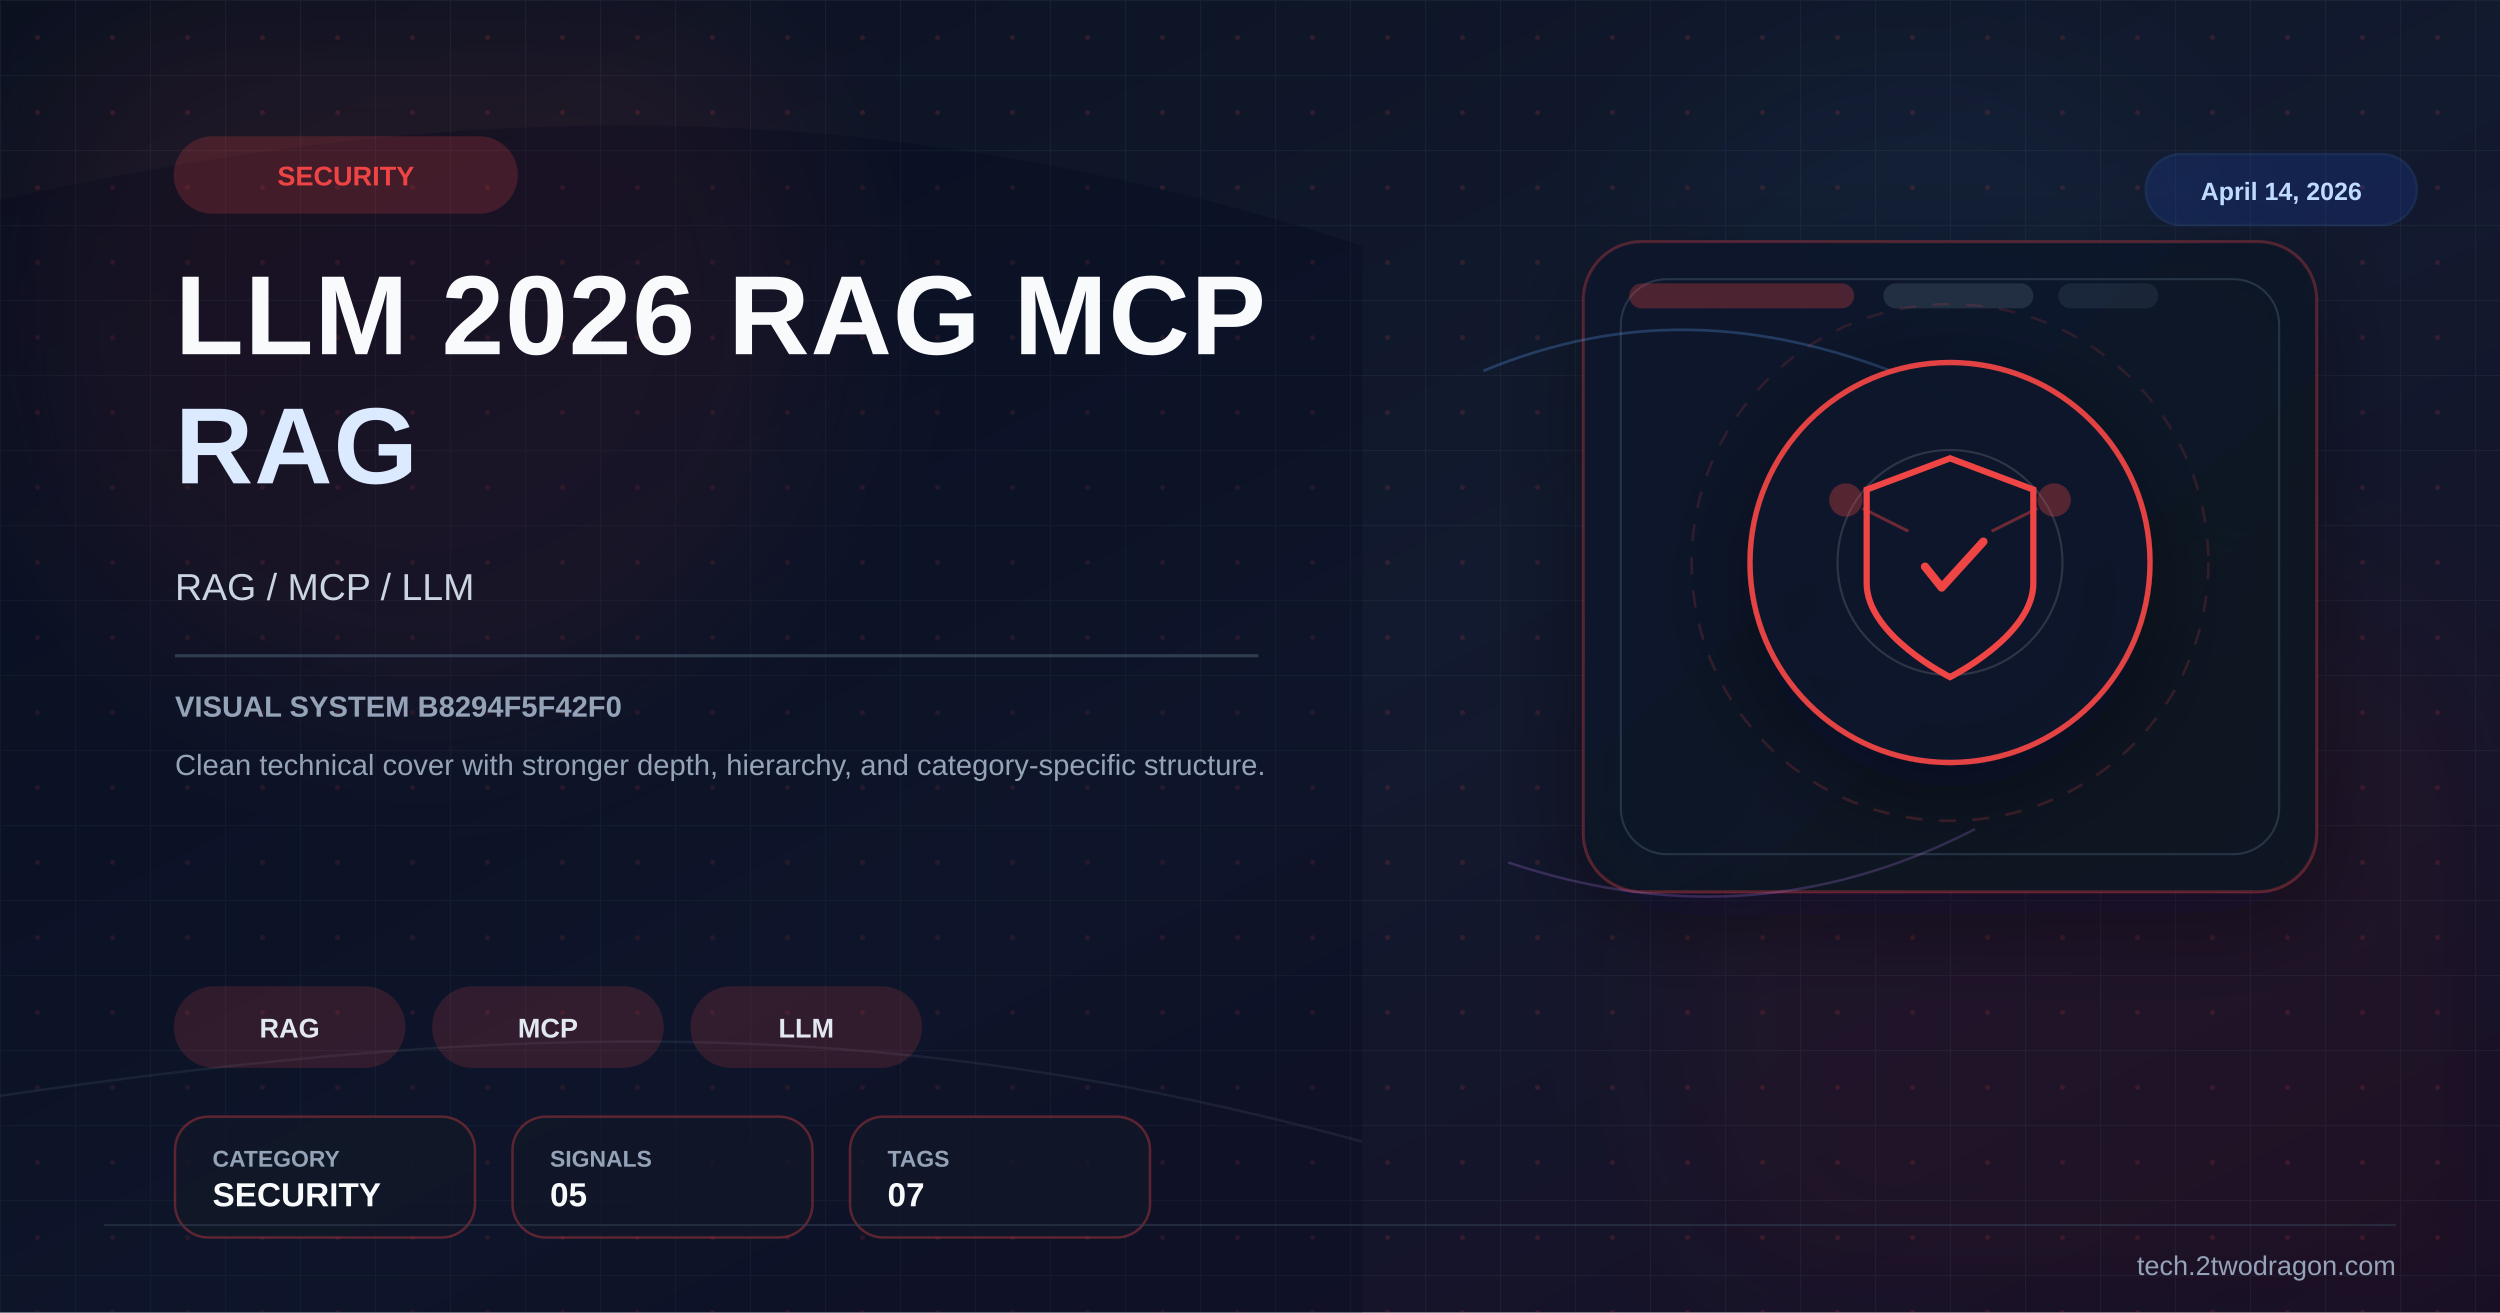
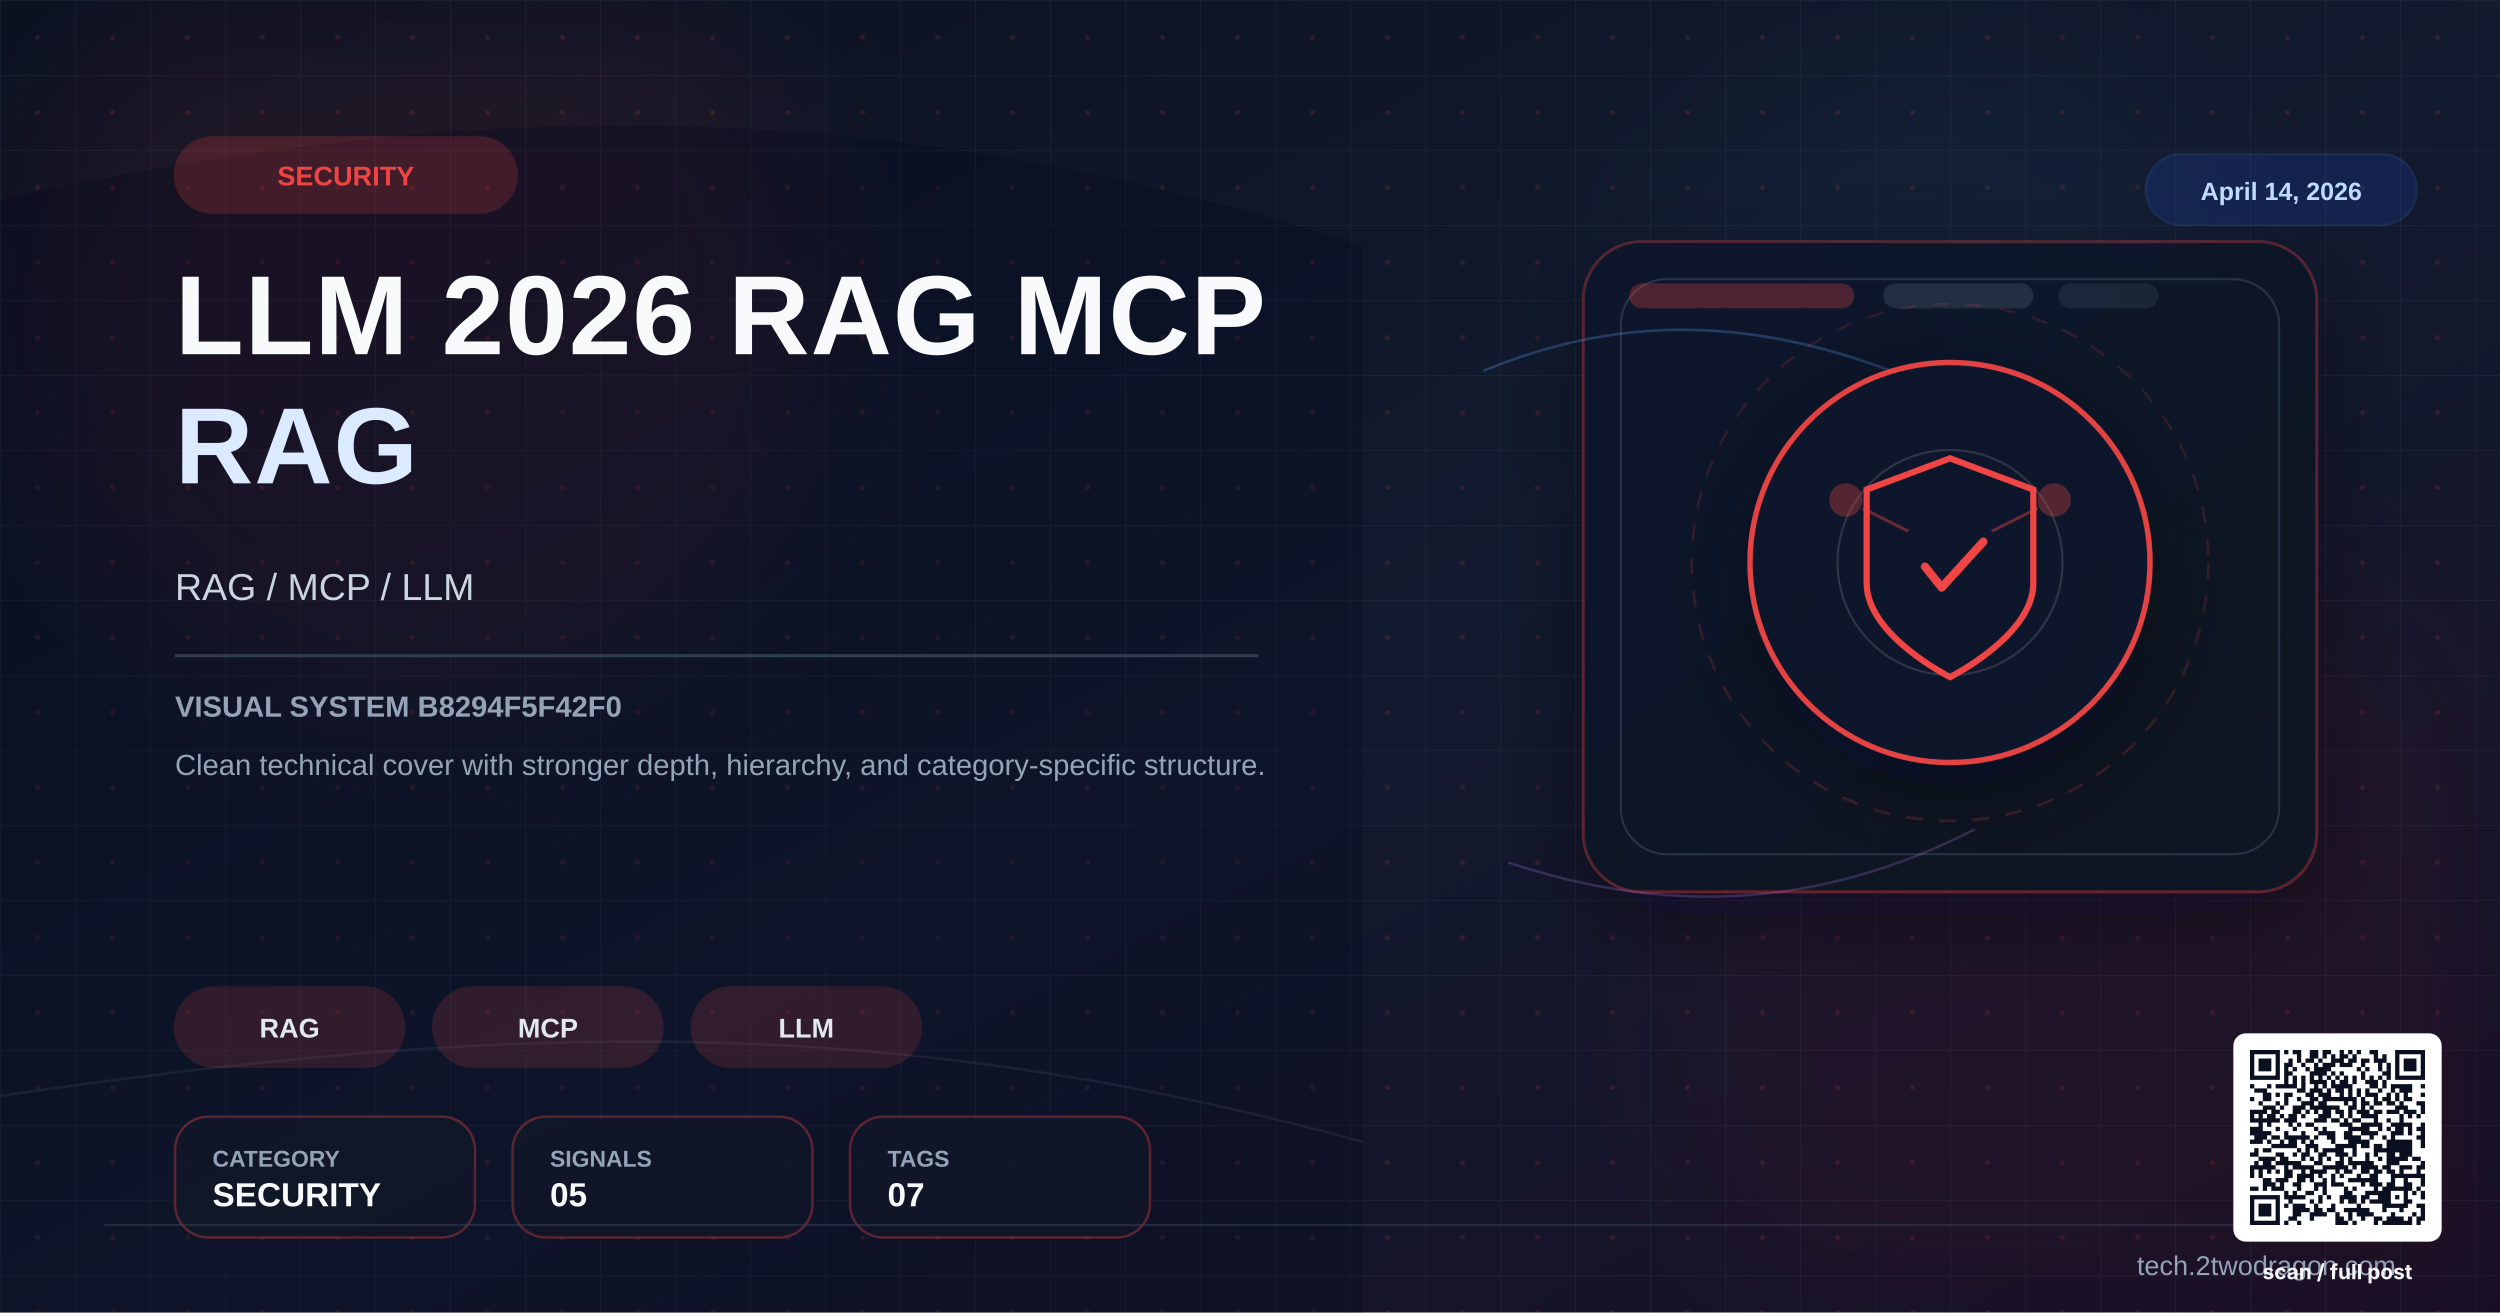
<svg xmlns="http://www.w3.org/2000/svg" viewBox="0 0 1200 630" width="1200" height="630">
  <defs>
    <linearGradient id="bg" x1="0%" y1="0%" x2="100%" y2="100%">
      <stop offset="0%" stop-color="#0b1120" />
      <stop offset="52%" stop-color="#121a2f" />
      <stop offset="100%" stop-color="#170f25" />
    </linearGradient>
    <linearGradient id="panel" x1="0%" y1="0%" x2="100%" y2="100%">
      <stop offset="0%" stop-color="#0f172a" stop-opacity="0.96" />
      <stop offset="100%" stop-color="#111827" stop-opacity="0.86" />
    </linearGradient>
    <pattern id="microGrid" x="0" y="0" width="36" height="36" patternUnits="userSpaceOnUse">
      <path d="M36 0H0V36" fill="none" stroke="#334155" stroke-width="1" opacity="0.25" />
      <circle cx="18" cy="18" r="1.2" fill="#ef4444" opacity="0.15" />
    </pattern>
    <filter id="glow" x="-40%" y="-40%" width="180%" height="180%">
      <feGaussianBlur stdDeviation="10" result="blur" />
      <feMerge>
        <feMergeNode in="blur" />
        <feMergeNode in="SourceGraphic" />
      </feMerge>
    </filter>
    <filter id="sg" x="-30%" y="-30%" width="160%" height="160%">
      <feGaussianBlur stdDeviation="36" />
    </filter>
    <filter id="shadow" x="-30%" y="-30%" width="180%" height="180%">
      <feDropShadow dx="0" dy="14" stdDeviation="22" flood-color="#020617" flood-opacity="0.42" />
    </filter>
  </defs>
  <rect width="1200" height="630" fill="url(#bg)" />
  <rect width="1200" height="630" fill="url(#microGrid)" />
  <circle cx="202" cy="150" r="190" fill="#ef4444" opacity="0.08" filter="url(#sg)" />
  <circle cx="1020" cy="486" r="220" fill="#991b1b" opacity="0.08" filter="url(#sg)" />
  <circle cx="920" cy="160" r="140" fill="#38bdf8" opacity="0.04" filter="url(#sg)" />
  <path d="M0 96 C224 46 426 44 654 118 L654 630 L0 630 Z" fill="#020617" opacity="0.24" />
  <path d="M0 526 C248 490 426 486 654 548" fill="none" stroke="#475569" stroke-width="1.2" opacity="0.22" />
  <rect x="760" y="116" width="352" height="312" rx="28" fill="url(#panel)" stroke="#ef4444" stroke-opacity="0.28" stroke-width="1.4" filter="url(#shadow)" />
  <rect x="778" y="134" width="316" height="276" rx="22" fill="none" stroke="#334155" stroke-opacity="0.7" stroke-width="1" />
  <rect x="782" y="136" width="108" height="12" rx="6" fill="#ef4444" opacity="0.28" />
  <rect x="904" y="136" width="72" height="12" rx="6" fill="#334155" opacity="0.55" />
  <rect x="988" y="136" width="48" height="12" rx="6" fill="#334155" opacity="0.35" />
  <path d="M712 178 C780 150 850 150 936 190" fill="none" stroke="#60a5fa" stroke-width="1.3" opacity="0.26" />
  <path d="M724 414 C796 438 870 438 948 398" fill="none" stroke="#c084fc" stroke-width="1.2" opacity="0.22" />
  <g transform="translate(936,270)" filter="url(#shadow)">
    <circle r="96" fill="#0f172a" stroke="#ef4444" stroke-width="2.6" opacity="0.94" />
    <circle r="124" fill="none" stroke="#ef4444" stroke-opacity="0.15" stroke-width="1.2" stroke-dasharray="8 8" />
    <circle r="54" fill="none" stroke="#e2e8f0" stroke-opacity="0.15" stroke-width="1" />
    <path d="M0,-50 L40,-35 L40,10 C40,35 0,55 0,55 C0,55 -40,35 -40,10 L-40,-35 Z" fill="none" stroke="#ef4444" stroke-width="3" />
    <path d="M-12,2 L-4,12 L16,-10" stroke="#ef4444" stroke-width="4" fill="none" stroke-linecap="round" stroke-linejoin="round" />
    <circle cx="-50" cy="-30" r="8" fill="#ef4444" opacity="0.3" />
    <circle cx="50" cy="-30" r="8" fill="#ef4444" opacity="0.3" />
    <line x1="-42" y1="-26" x2="-20" y2="-15" stroke="#ef4444" stroke-width="1.5" opacity="0.4" />
    <line x1="42" y1="-26" x2="20" y2="-15" stroke="#ef4444" stroke-width="1.5" opacity="0.4" />
  </g>
  <g transform="translate(84 66)">
    <rect width="164" height="36" rx="18" fill="#ef4444" opacity="0.2" stroke="#ef4444" stroke-width="1.2" />
    <text x="82" y="23" font-family="Arial,sans-serif" font-size="13" font-weight="700" fill="#ef4444" text-anchor="middle">SECURITY</text>
  </g>
  <text x="84" y="170" font-family="Arial,sans-serif" font-size="54" font-weight="700" fill="#f8fafc" letter-spacing="0.5">LLM 2026 RAG MCP</text>
  <text x="84" y="232" font-family="Arial,sans-serif" font-size="52" font-weight="700" fill="#dbeafe" letter-spacing="0.5">RAG</text>
  <text x="84" y="288" font-family="Arial,sans-serif" font-size="18" fill="#cbd5e1">RAG / MCP / LLM</text>
  <rect x="84" y="314" width="520" height="1.5" fill="#334155" opacity="0.9" />
  <text x="84" y="344" font-family="Arial,sans-serif" font-size="14" font-weight="700" fill="#94a3b8">VISUAL SYSTEM B8294F5F42F0</text>
  <text x="84" y="372" font-family="Arial,sans-serif" font-size="14" fill="#94a3b8">Clean technical cover with stronger depth, hierarchy, and category-specific structure.</text>
  <g transform="translate(84 474)">
    <rect width="110" height="38" rx="19" fill="#ef4444" opacity="0.16" stroke="#ef4444" stroke-width="1.2" />
    <text x="55.0" y="24" font-family="Arial,sans-serif" font-size="13" font-weight="700" fill="#e2e8f0" text-anchor="middle">RAG</text>
  </g>
  <g transform="translate(208 474)">
    <rect width="110" height="38" rx="19" fill="#ef4444" opacity="0.16" stroke="#ef4444" stroke-width="1.2" />
    <text x="55.0" y="24" font-family="Arial,sans-serif" font-size="13" font-weight="700" fill="#e2e8f0" text-anchor="middle">MCP</text>
  </g>
  <g transform="translate(332 474)">
    <rect width="110" height="38" rx="19" fill="#ef4444" opacity="0.16" stroke="#ef4444" stroke-width="1.2" />
    <text x="55.0" y="24" font-family="Arial,sans-serif" font-size="13" font-weight="700" fill="#e2e8f0" text-anchor="middle">LLM</text>
  </g>
  <g transform="translate(84 536)">
    <rect width="144" height="58" rx="16" fill="#111827" fill-opacity="0.78" stroke="#ef4444" stroke-opacity="0.35" stroke-width="1.2" />
    <text x="18" y="24" font-family="Arial,sans-serif" font-size="11" font-weight="700" fill="#94a3b8">CATEGORY</text>
    <text x="18" y="43" font-family="Arial,sans-serif" font-size="16" font-weight="700" fill="#f8fafc">SECURITY</text>
  </g>
  <g transform="translate(246 536)">
    <rect width="144" height="58" rx="16" fill="#111827" fill-opacity="0.78" stroke="#ef4444" stroke-opacity="0.35" stroke-width="1.2" />
    <text x="18" y="24" font-family="Arial,sans-serif" font-size="11" font-weight="700" fill="#94a3b8">SIGNALS</text>
    <text x="18" y="43" font-family="Arial,sans-serif" font-size="16" font-weight="700" fill="#f8fafc">05</text>
  </g>
  <g transform="translate(408 536)">
    <rect width="144" height="58" rx="16" fill="#111827" fill-opacity="0.78" stroke="#ef4444" stroke-opacity="0.35" stroke-width="1.2" />
    <text x="18" y="24" font-family="Arial,sans-serif" font-size="11" font-weight="700" fill="#94a3b8">TAGS</text>
    <text x="18" y="43" font-family="Arial,sans-serif" font-size="16" font-weight="700" fill="#f8fafc">07</text>
  </g>
  <g transform="translate(1030 74)">
    <rect width="130" height="34" rx="17" fill="#1d4ed8" opacity="0.18" stroke="#3b82f6" stroke-width="1.2" />
    <text x="65" y="22" font-family="Arial,sans-serif" font-size="12" font-weight="700" fill="#bfdbfe" text-anchor="middle">April 14, 2026</text>
  </g>
  <line x1="50" y1="588" x2="1150" y2="588" stroke="#334155" stroke-width="1" opacity="0.5" />
  <text x="1150" y="612" font-family="Arial,sans-serif" font-size="13" fill="#94a3b8" text-anchor="end">tech.2twodragon.com</text>
+   <g transform="translate(1080,504)">
+     <rect x="-8" y="-8" width="100" height="100" rx="6" fill="#FFFFFF" />
+     <g transform="scale(2.04878)" fill="#0A1020">
+       <path d="M0 0h7v1h-7zM8 0h1v1h-1zM10 0h2v1h-2zM14 0h2v1h-2zM17 0h2v1h-2zM21 0h1v1h-1zM23 0h1v1h-1zM25 0h1v1h-1zM28 0h2v1h-2zM34 0h7v1h-7zM0 1h1v1h-1zM6 1h1v1h-1zM11 1h1v1h-1zM14 1h2v1h-2zM17 1h1v1h-1zM19 1h1v1h-1zM21 1h2v1h-2zM24 1h1v1h-1zM29 1h1v1h-1zM31 1h1v1h-1zM34 1h1v1h-1zM40 1h1v1h-1zM0 2h1v1h-1zM2 2h3v1h-3zM6 2h1v1h-1zM9 2h1v1h-1zM11 2h1v1h-1zM13 2h2v1h-2zM16 2h1v1h-1zM19 2h3v1h-3zM23 2h2v1h-2zM26 2h2v1h-2zM29 2h3v1h-3zM34 2h1v1h-1zM36 2h3v1h-3zM40 2h1v1h-1zM0 3h1v1h-1zM2 3h3v1h-3zM6 3h1v1h-1zM8 3h2v1h-2zM12 3h1v1h-1zM15 3h1v1h-1zM17 3h3v1h-3zM21 3h3v1h-3zM26 3h1v1h-1zM30 3h1v1h-1zM32 3h1v1h-1zM34 3h1v1h-1zM36 3h3v1h-3zM40 3h1v1h-1zM0 4h1v1h-1zM2 4h3v1h-3zM6 4h1v1h-1zM8 4h1v1h-1zM10 4h1v1h-1zM13 4h1v1h-1zM15 4h4v1h-4zM25 4h1v1h-1zM27 4h1v1h-1zM30 4h1v1h-1zM32 4h1v1h-1zM34 4h1v1h-1zM36 4h3v1h-3zM40 4h1v1h-1zM0 5h1v1h-1zM6 5h1v1h-1zM8 5h2v1h-2zM14 5h4v1h-4zM19 5h1v1h-1zM21 5h1v1h-1zM26 5h1v1h-1zM31 5h2v1h-2zM34 5h1v1h-1zM40 5h1v1h-1zM0 6h7v1h-7zM8 6h1v1h-1zM10 6h1v1h-1zM12 6h1v1h-1zM14 6h1v1h-1zM16 6h1v1h-1zM18 6h1v1h-1zM20 6h1v1h-1zM22 6h1v1h-1zM24 6h1v1h-1zM26 6h1v1h-1zM28 6h1v1h-1zM30 6h1v1h-1zM32 6h1v1h-1zM34 6h7v1h-7zM8 7h1v1h-1zM10 7h1v1h-1zM12 7h1v1h-1zM14 7h4v1h-4zM19 7h1v1h-1zM21 7h2v1h-2zM24 7h1v1h-1zM27 7h3v1h-3zM31 7h1v1h-1zM0 8h1v1h-1zM4 8h1v1h-1zM6 8h5v1h-5zM12 8h1v1h-1zM15 8h1v1h-1zM17 8h1v1h-1zM19 8h5v1h-5zM28 8h2v1h-2zM31 8h1v1h-1zM33 8h5v1h-5zM40 8h1v1h-1zM1 9h3v1h-3zM11 9h2v1h-2zM14 9h3v1h-3zM18 9h1v1h-1zM20 9h2v1h-2zM23 9h1v1h-1zM25 9h1v1h-1zM27 9h1v1h-1zM30 9h1v1h-1zM33 9h1v1h-1zM35 9h3v1h-3zM3 10h2v1h-2zM6 10h1v1h-1zM8 10h2v1h-2zM13 10h2v1h-2zM16 10h3v1h-3zM21 10h1v1h-1zM23 10h1v1h-1zM25 10h1v1h-1zM27 10h3v1h-3zM32 10h1v1h-1zM34 10h1v1h-1zM36 10h1v1h-1zM40 10h1v1h-1zM0 11h1v1h-1zM3 11h2v1h-2zM8 11h1v1h-1zM11 11h1v1h-1zM14 11h2v1h-2zM17 11h8v1h-8zM26 11h1v1h-1zM29 11h1v1h-1zM31 11h2v1h-2zM34 11h1v1h-1zM36 11h2v1h-2zM2 12h1v1h-1zM6 12h1v1h-1zM8 12h1v1h-1zM12 12h3v1h-3zM16 12h2v1h-2zM22 12h1v1h-1zM24 12h1v1h-1zM26 12h2v1h-2zM29 12h2v1h-2zM32 12h2v1h-2zM35 12h1v1h-1zM39 12h2v1h-2zM3 13h3v1h-3zM7 13h1v1h-1zM10 13h3v1h-3zM14 13h7v1h-7zM23 13h2v1h-2zM26 13h1v1h-1zM28 13h1v1h-1zM34 13h3v1h-3zM40 13h1v1h-1zM0 14h4v1h-4zM5 14h2v1h-2zM10 14h2v1h-2zM13 14h1v1h-1zM15 14h1v1h-1zM17 14h2v1h-2zM20 14h2v1h-2zM23 14h1v1h-1zM25 14h3v1h-3zM29 14h2v1h-2zM32 14h3v1h-3zM36 14h3v1h-3zM40 14h1v1h-1zM0 15h1v1h-1zM2 15h1v1h-1zM4 15h2v1h-2zM7 15h1v1h-1zM9 15h2v1h-2zM12 15h1v1h-1zM16 15h3v1h-3zM21 15h1v1h-1zM23 15h1v1h-1zM26 15h4v1h-4zM35 15h1v1h-1zM37 15h1v1h-1zM39 15h1v1h-1zM0 16h7v1h-7zM8 16h3v1h-3zM15 16h3v1h-3zM19 16h2v1h-2zM22 16h1v1h-1zM24 16h2v1h-2zM29 16h1v1h-1zM32 16h1v1h-1zM35 16h1v1h-1zM2 17h1v1h-1zM4 17h1v1h-1zM9 17h1v1h-1zM11 17h1v1h-1zM13 17h2v1h-2zM21 17h3v1h-3zM26 17h5v1h-5zM33 17h5v1h-5zM40 17h1v1h-1zM0 18h3v1h-3zM6 18h1v1h-1zM10 18h1v1h-1zM15 18h1v1h-1zM17 18h1v1h-1zM23 18h5v1h-5zM30 18h1v1h-1zM32 18h1v1h-1zM34 18h2v1h-2zM37 18h1v1h-1zM39 18h2v1h-2zM0 19h5v1h-5zM8 19h1v1h-1zM12 19h1v1h-1zM16 19h4v1h-4zM22 19h2v1h-2zM26 19h4v1h-4zM33 19h3v1h-3zM37 19h1v1h-1zM40 19h1v1h-1zM1 20h3v1h-3zM5 20h2v1h-2zM8 20h6v1h-6zM15 20h1v1h-1zM18 20h2v1h-2zM22 20h4v1h-4zM28 20h1v1h-1zM31 20h1v1h-1zM33 20h1v1h-1zM39 20h2v1h-2zM0 21h3v1h-3zM4 21h1v1h-1zM7 21h1v1h-1zM9 21h2v1h-2zM12 21h1v1h-1zM14 21h1v1h-1zM19 21h1v1h-1zM23 21h5v1h-5zM32 21h6v1h-6zM40 21h1v1h-1zM5 22h6v1h-6zM13 22h3v1h-3zM20 22h5v1h-5zM26 22h2v1h-2zM29 22h2v1h-2zM32 22h6v1h-6zM40 22h1v1h-1zM1 23h1v1h-1zM3 23h2v1h-2zM11 23h1v1h-1zM13 23h1v1h-1zM15 23h1v1h-1zM17 23h5v1h-5zM24 23h1v1h-1zM29 23h9v1h-9zM0 24h2v1h-2zM6 24h2v1h-2zM10 24h1v1h-1zM12 24h2v1h-2zM16 24h2v1h-2zM20 24h3v1h-3zM24 24h1v1h-1zM27 24h1v1h-1zM29 24h1v1h-1zM32 24h2v1h-2zM35 24h3v1h-3zM2 25h4v1h-4zM7 25h2v1h-2zM12 25h1v1h-1zM14 25h1v1h-1zM16 25h1v1h-1zM18 25h1v1h-1zM21 25h1v1h-1zM23 25h1v1h-1zM27 25h1v1h-1zM30 25h1v1h-1zM32 25h5v1h-5zM38 25h2v1h-2zM1 26h1v1h-1zM3 26h2v1h-2zM6 26h6v1h-6zM15 26h2v1h-2zM20 26h2v1h-2zM23 26h6v1h-6zM32 26h3v1h-3zM40 26h1v1h-1zM0 27h6v1h-6zM8 27h1v1h-1zM10 27h5v1h-5zM17 27h6v1h-6zM24 27h1v1h-1zM26 27h4v1h-4zM31 27h2v1h-2zM35 27h3v1h-3zM39 27h2v1h-2zM0 28h1v1h-1zM2 28h1v1h-1zM4 28h1v1h-1zM6 28h1v1h-1zM8 28h2v1h-2zM12 28h1v1h-1zM14 28h4v1h-4zM20 28h1v1h-1zM22 28h2v1h-2zM26 28h2v1h-2zM29 28h2v1h-2zM32 28h2v1h-2zM35 28h1v1h-1zM39 28h1v1h-1zM0 29h1v1h-1zM2 29h1v1h-1zM8 29h2v1h-2zM11 29h4v1h-4zM16 29h1v1h-1zM19 29h1v1h-1zM21 29h1v1h-1zM25 29h1v1h-1zM28 29h2v1h-2zM33 29h8v1h-8zM3 30h2v1h-2zM6 30h3v1h-3zM11 30h2v1h-2zM14 30h1v1h-1zM17 30h1v1h-1zM19 30h1v1h-1zM23 30h7v1h-7zM33 30h1v1h-1zM36 30h1v1h-1zM40 30h1v1h-1zM3 31h3v1h-3zM7 31h1v1h-1zM10 31h2v1h-2zM15 31h3v1h-3zM19 31h3v1h-3zM26 31h1v1h-1zM28 31h3v1h-3zM32 31h2v1h-2zM36 31h2v1h-2zM40 31h1v1h-1zM0 32h2v1h-2zM3 32h1v1h-1zM5 32h3v1h-3zM11 32h1v1h-1zM15 32h1v1h-1zM17 32h1v1h-1zM22 32h1v1h-1zM24 32h1v1h-1zM29 32h1v1h-1zM31 32h7v1h-7zM39 32h1v1h-1zM8 33h1v1h-1zM10 33h1v1h-1zM13 33h2v1h-2zM17 33h1v1h-1zM22 33h2v1h-2zM27 33h6v1h-6zM36 33h1v1h-1zM38 33h1v1h-1zM40 33h1v1h-1zM0 34h7v1h-7zM8 34h5v1h-5zM16 34h1v1h-1zM18 34h1v1h-1zM21 34h4v1h-4zM26 34h2v1h-2zM30 34h3v1h-3zM34 34h1v1h-1zM36 34h1v1h-1zM40 34h1v1h-1zM0 35h1v1h-1zM6 35h1v1h-1zM9 35h1v1h-1zM14 35h1v1h-1zM16 35h1v1h-1zM21 35h1v1h-1zM23 35h2v1h-2zM26 35h1v1h-1zM28 35h5v1h-5zM36 35h2v1h-2zM0 36h1v1h-1zM2 36h3v1h-3zM6 36h1v1h-1zM8 36h1v1h-1zM10 36h3v1h-3zM15 36h1v1h-1zM19 36h1v1h-1zM25 36h1v1h-1zM31 36h6v1h-6zM39 36h2v1h-2zM0 37h1v1h-1zM2 37h3v1h-3zM6 37h1v1h-1zM10 37h4v1h-4zM15 37h2v1h-2zM18 37h2v1h-2zM22 37h6v1h-6zM31 37h1v1h-1zM35 37h1v1h-1zM40 37h1v1h-1zM0 38h1v1h-1zM2 38h3v1h-3zM6 38h1v1h-1zM10 38h2v1h-2zM14 38h4v1h-4zM20 38h1v1h-1zM23 38h1v1h-1zM25 38h4v1h-4zM33 38h1v1h-1zM38 38h1v1h-1zM40 38h1v1h-1zM0 39h1v1h-1zM6 39h1v1h-1zM9 39h2v1h-2zM14 39h1v1h-1zM20 39h2v1h-2zM23 39h1v1h-1zM26 39h1v1h-1zM29 39h2v1h-2zM32 39h4v1h-4zM37 39h1v1h-1zM39 39h2v1h-2zM0 40h7v1h-7zM8 40h1v1h-1zM11 40h1v1h-1zM20 40h3v1h-3zM24 40h1v1h-1zM29 40h1v1h-1zM31 40h7v1h-7zM39 40h1v1h-1z" />
+     </g>
+   </g>
+   <text x="1122" y="614" font-family="Inter,Helvetica,Arial,sans-serif" font-size="10" font-weight="700" fill="#F5F7FA" text-anchor="middle">scan / full post</text>
</svg>
